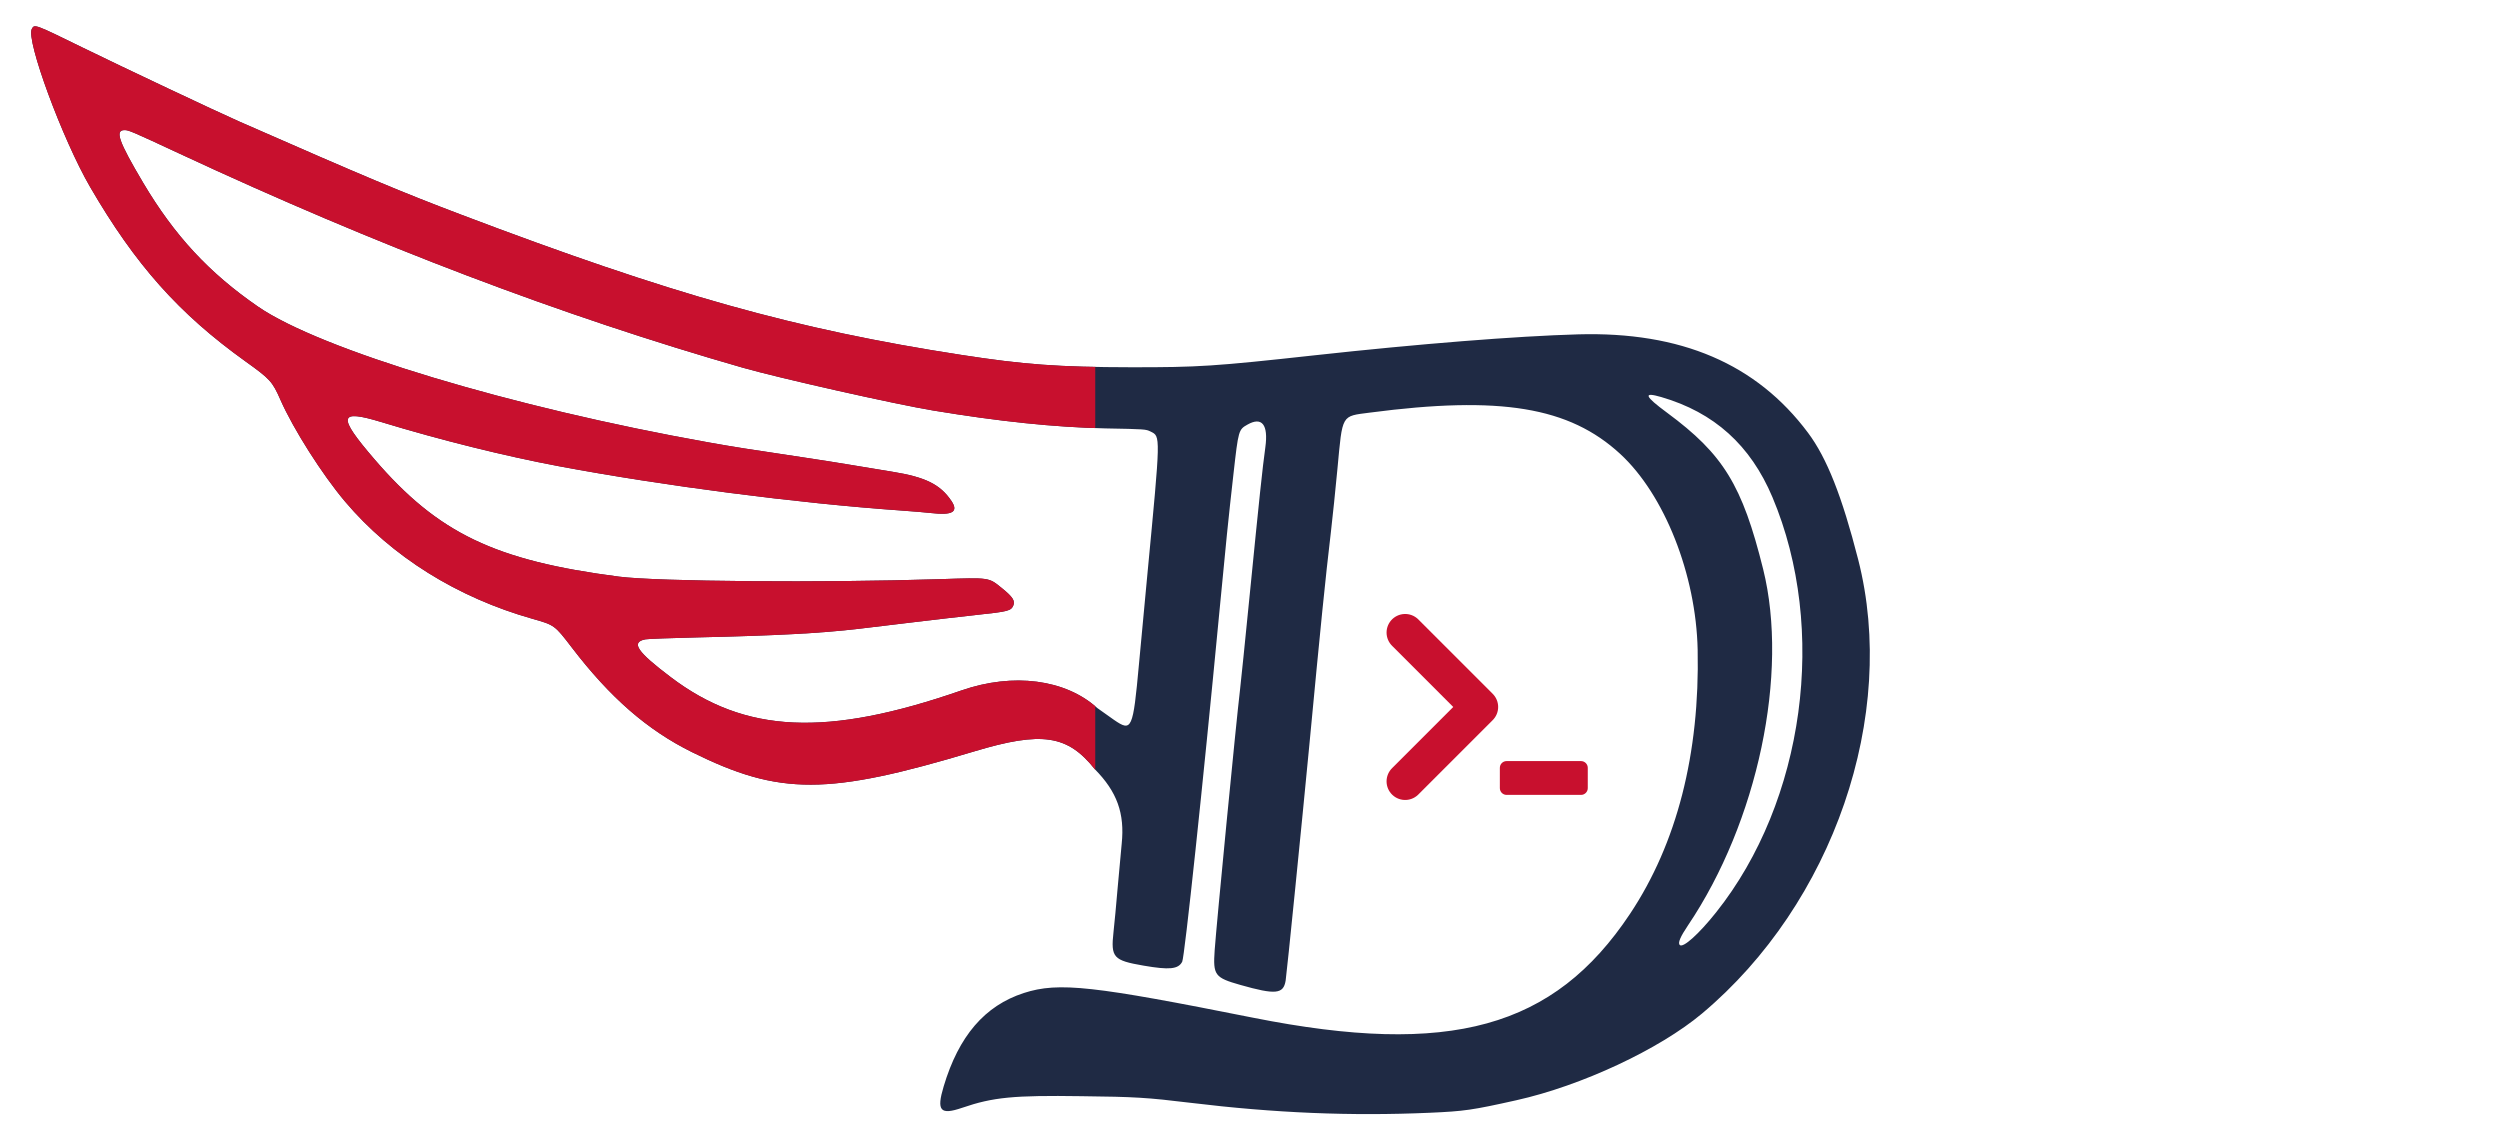
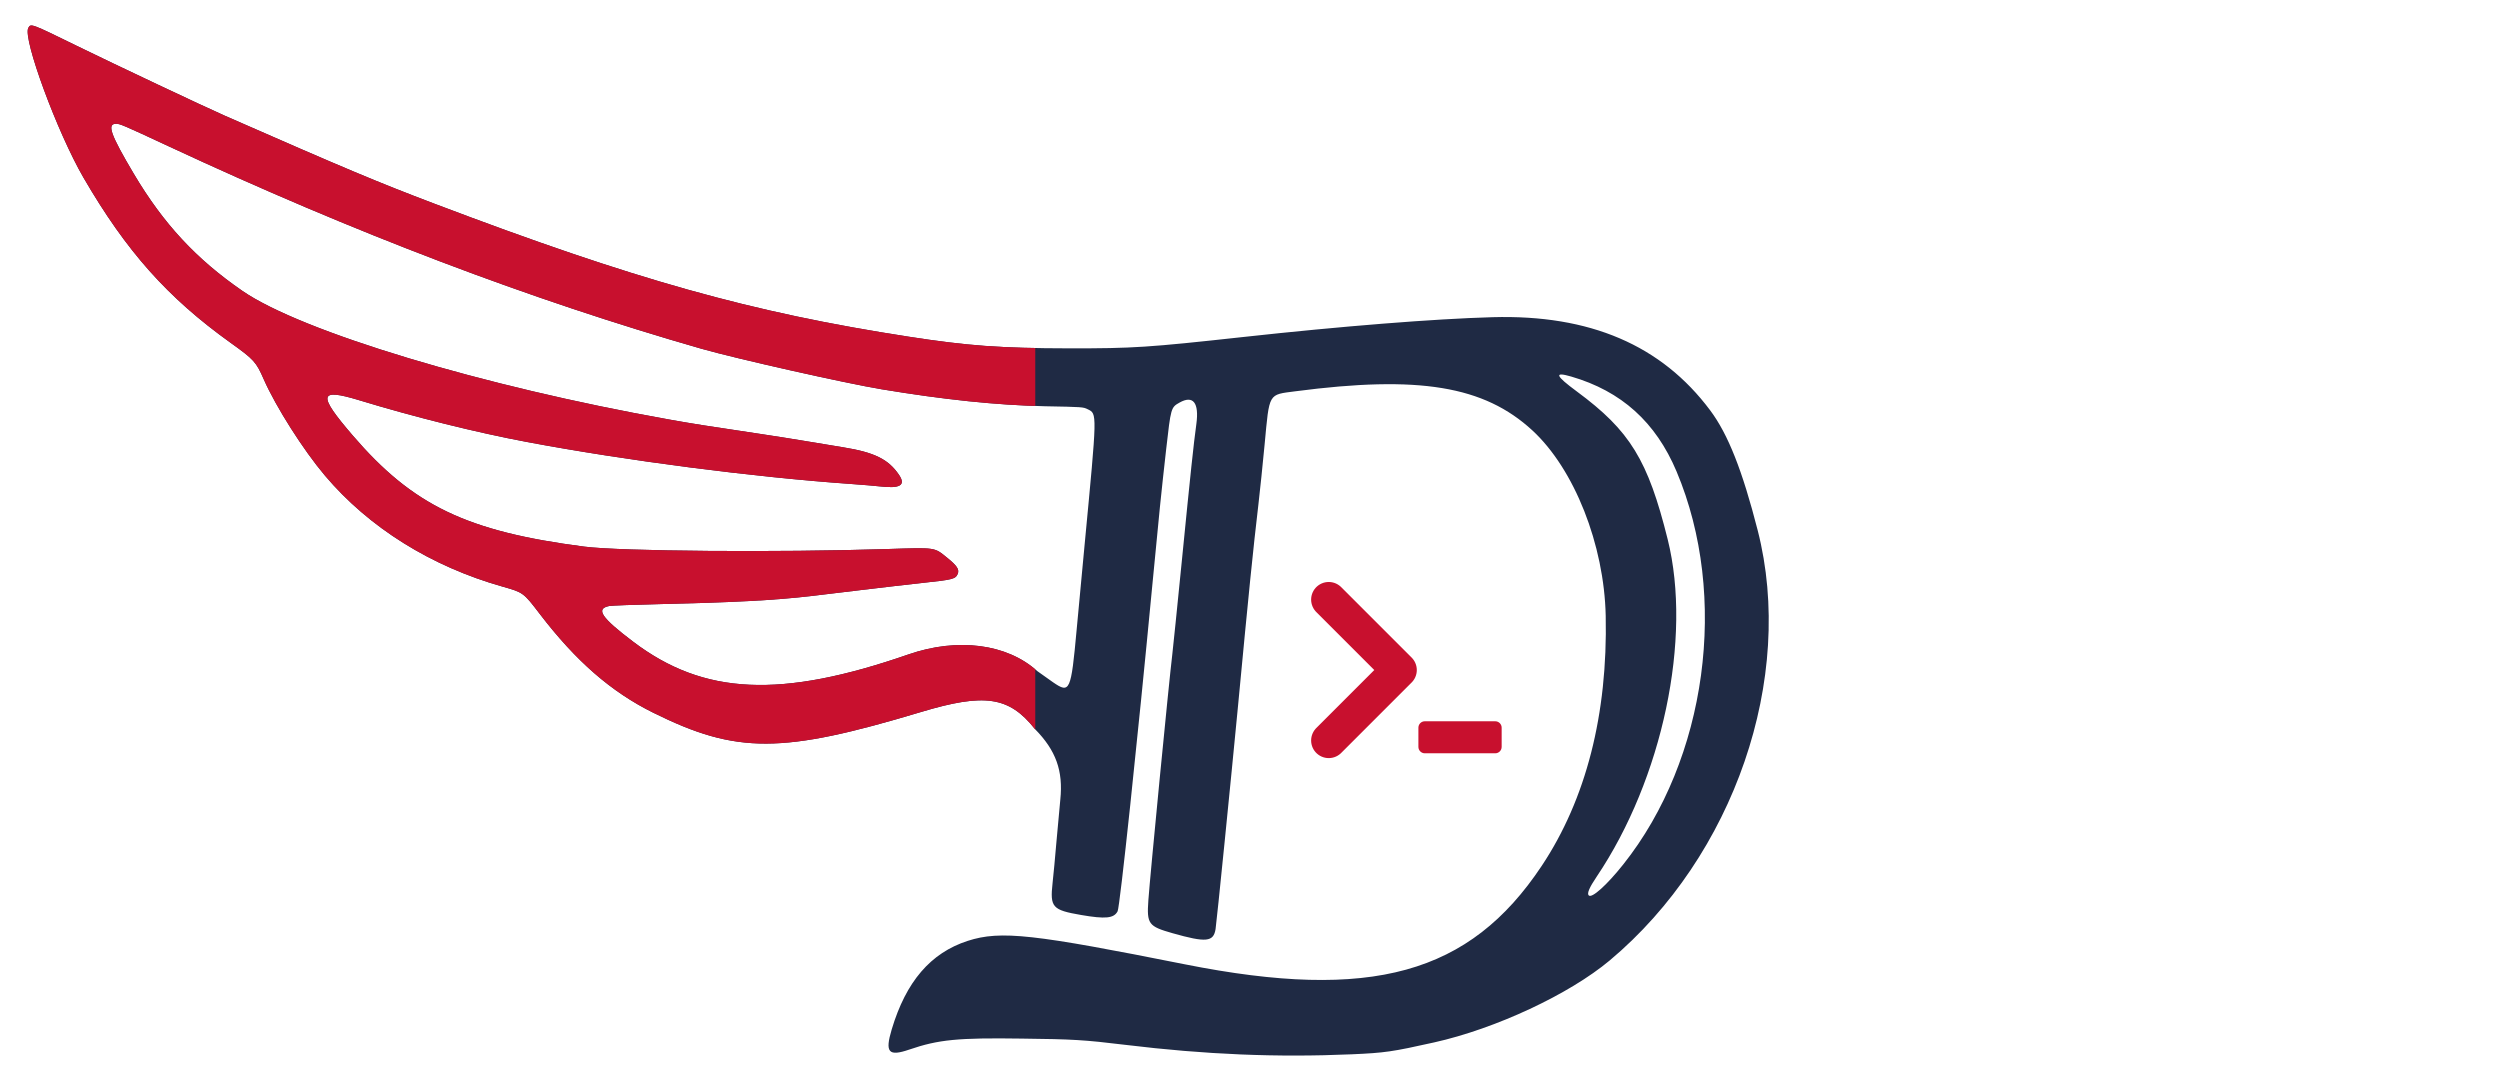
- <svg xmlns="http://www.w3.org/2000/svg" viewBox="62.2 34.3 627.4 286.5" width="590" height="269">
+ <svg xmlns="http://www.w3.org/2000/svg" viewBox="62.2 34.3 663.6 286.5" width="590" height="255">
  <defs>
    <clipPath id="wing">
      <path d="M52,24 H337 V250 H52 Z" />
    </clipPath>
  </defs>
  <path fill-rule="evenodd" fill="#1f2a44" d="M421.00,314.00 C429.80,313.61 431.70,313.34 442.85,310.85 C459.19,307.21 478.77,298.06 489.50,289.07 C522.51,261.39 538.79,214.06 528.76,174.91 C524.69,159.00 520.89,149.41 516.16,143.08 C503.23,125.76 484.20,117.61 458.38,118.34 C442.98,118.77 418.37,120.73 392.10,123.61 C366.95,126.37 362.98,126.63 346.00,126.61 C327.54,126.58 319.04,125.93 303.32,123.50 C261.66,117.07 230.71,108.39 177.50,88.21 C162.60,82.56 154.02,78.97 121.90,64.87 C116.71,62.60 92.28,51.06 82.60,46.32 C70.35,40.32 70.39,40.33 69.71,41.56 C68.18,44.29 77.41,69.33 84.37,81.31 C95.73,100.86 106.69,113.16 123.40,125.13 C129.62,129.58 130.18,130.19 132.21,134.82 C135.44,142.15 142.70,153.58 148.45,160.38 C160.12,174.18 176.62,184.49 195.61,189.86 C201.09,191.41 201.14,191.44 205.46,197.09 C215.07,209.65 224.43,217.80 235.60,223.33 C257.74,234.31 269.67,234.27 306.67,223.14 C323.57,218.06 330.06,219.02 336.90,227.65 C342.48,233.31 344.44,238.73 343.65,246.38 C343.44,248.44 342.98,253.44 342.63,257.50 C342.29,261.56 341.82,266.54 341.59,268.58 C340.89,274.97 341.53,275.70 349.12,277.01 C355.64,278.14 357.88,277.92 358.86,276.03 C359.46,274.87 364.09,231.31 368.13,188.88 C369.83,170.94 370.47,164.73 371.75,153.38 C372.99,142.40 373.02,142.28 375.29,141.01 C378.91,138.97 380.53,141.04 379.76,146.70 C379.02,152.09 378.25,159.38 375.87,183.38 C374.70,195.20 373.57,206.22 373.37,207.88 C372.44,215.59 367.46,266.75 367.02,273.13 C366.58,279.43 367.03,280.03 373.46,281.86 C382.34,284.38 384.31,284.19 384.86,280.77 C385.14,279.08 389.01,240.50 390.75,222.25 C393.75,190.59 394.79,180.33 396.25,167.88 C396.65,164.44 397.39,157.35 397.88,152.12 C399.18,138.27 398.78,138.96 406.04,138.01 C438.83,133.72 456.12,136.57 468.95,148.39 C480.09,158.66 488.02,178.72 488.42,197.62 C488.97,223.76 483.20,246.30 471.42,264.00 C452.30,292.74 426.18,299.95 376.75,290.12 C336.67,282.14 327.87,281.04 319.07,283.89 C309.23,287.08 302.70,294.68 298.90,307.38 C297.06,313.52 298.03,314.64 303.57,312.74 C311.31,310.09 316.45,309.58 333.50,309.83 C347.07,309.99 349.94,310.16 361.00,311.50 C382.15,314.07 401.21,314.86 421.00,314.00 Z M483.92,271.83 C483.40,271.32 484.05,269.77 486.00,266.88 C503.52,240.85 511.39,203.55 504.88,177.35 C499.63,156.23 494.88,148.49 480.75,138.05 C475.02,133.82 474.62,132.75 479.27,134.10 C492.57,137.97 501.70,146.19 507.22,159.28 C521.18,192.39 515.30,235.70 493.06,263.62 C488.70,269.10 484.74,272.65 483.92,271.83 Z M341.71,215.24 C340.70,214.55 338.81,213.21 337.51,212.26 C329.49,205.03 316.39,203.33 303.38,207.84 C269.46,219.61 249.04,218.68 230.30,204.50 C221.78,198.06 220.22,195.73 223.92,195.00 C224.57,194.88 230.46,194.66 237.00,194.51 C256.71,194.07 267.99,193.47 277.50,192.36 C279.26,192.15 285.29,191.43 290.90,190.75 C296.51,190.07 303.80,189.23 307.10,188.87 C315.13,188.02 315.82,187.84 316.41,186.49 C316.90,185.33 316.25,184.33 313.66,182.23 C310.14,179.38 310.73,179.47 297.80,179.88 C268.63,180.82 226.94,180.48 217.30,179.24 C186.09,175.20 171.82,168.35 155.80,149.70 C146.47,138.84 146.78,137.12 157.50,140.37 C172.38,144.90 188.64,148.94 202.10,151.47 C228.32,156.40 262.32,160.81 288.20,162.62 C291.22,162.84 294.65,163.12 295.80,163.26 C301.13,163.88 302.68,162.94 300.85,160.22 C298.05,156.06 294.34,154.22 286.00,152.87 C282.98,152.38 278.21,151.59 275.40,151.12 C272.59,150.65 267.65,149.86 264.40,149.38 C249.07,147.09 246.24,146.64 239.78,145.49 C190.37,136.69 142.25,122.19 126.53,111.35 C114.27,102.90 105.58,93.53 97.70,80.25 C91.52,69.82 90.52,67.00 93.02,67.00 C94.06,67.00 94.86,67.34 106.97,72.98 C156.42,96.02 202.98,113.70 248.40,126.72 C257.61,129.35 286.68,135.90 296.24,137.48 C312.83,140.23 326.61,141.68 339.54,141.98 C349.58,142.17 349.71,142.18 350.91,142.77 C353.45,144.03 353.46,143.37 350.11,178.62 C349.36,186.60 348.40,196.78 347.99,201.25 C346.48,217.71 346.20,218.32 341.71,215.24 Z" />
  <path fill-rule="evenodd" fill="#c8102e" clip-path="url(#wing)" d="M421.00,314.00 C429.80,313.61 431.70,313.34 442.85,310.85 C459.19,307.21 478.77,298.06 489.50,289.07 C522.51,261.39 538.79,214.06 528.76,174.91 C524.69,159.00 520.89,149.41 516.16,143.08 C503.23,125.76 484.20,117.61 458.38,118.34 C442.98,118.77 418.37,120.73 392.10,123.61 C366.95,126.37 362.98,126.63 346.00,126.61 C327.54,126.58 319.04,125.93 303.32,123.50 C261.66,117.07 230.71,108.39 177.50,88.21 C162.60,82.56 154.02,78.97 121.90,64.87 C116.71,62.60 92.28,51.06 82.60,46.32 C70.35,40.32 70.39,40.33 69.71,41.56 C68.18,44.29 77.41,69.33 84.37,81.31 C95.73,100.86 106.69,113.16 123.40,125.13 C129.62,129.58 130.18,130.19 132.21,134.82 C135.44,142.15 142.70,153.58 148.45,160.38 C160.12,174.18 176.62,184.49 195.61,189.86 C201.09,191.41 201.14,191.44 205.46,197.09 C215.07,209.65 224.43,217.80 235.60,223.33 C257.74,234.31 269.67,234.27 306.67,223.14 C323.57,218.06 330.06,219.02 336.90,227.65 C342.48,233.31 344.44,238.73 343.65,246.38 C343.44,248.44 342.98,253.44 342.63,257.50 C342.29,261.56 341.82,266.54 341.59,268.58 C340.89,274.97 341.53,275.70 349.12,277.01 C355.64,278.14 357.88,277.92 358.86,276.03 C359.46,274.87 364.09,231.31 368.13,188.88 C369.83,170.94 370.47,164.73 371.75,153.38 C372.99,142.40 373.02,142.28 375.29,141.01 C378.91,138.97 380.53,141.04 379.76,146.70 C379.02,152.09 378.25,159.38 375.87,183.38 C374.70,195.20 373.57,206.22 373.37,207.88 C372.44,215.59 367.46,266.75 367.02,273.13 C366.58,279.43 367.03,280.03 373.46,281.86 C382.34,284.38 384.31,284.19 384.86,280.77 C385.14,279.08 389.01,240.50 390.75,222.25 C393.75,190.59 394.79,180.33 396.25,167.88 C396.65,164.44 397.39,157.35 397.88,152.12 C399.18,138.27 398.78,138.96 406.04,138.01 C438.83,133.72 456.12,136.57 468.95,148.39 C480.09,158.66 488.02,178.72 488.42,197.62 C488.97,223.76 483.20,246.30 471.42,264.00 C452.30,292.74 426.18,299.95 376.75,290.12 C336.67,282.14 327.87,281.04 319.07,283.89 C309.23,287.08 302.70,294.68 298.90,307.38 C297.06,313.52 298.03,314.64 303.57,312.74 C311.31,310.09 316.45,309.58 333.50,309.83 C347.07,309.99 349.94,310.16 361.00,311.50 C382.15,314.07 401.21,314.86 421.00,314.00 Z M483.92,271.83 C483.40,271.32 484.05,269.77 486.00,266.88 C503.52,240.85 511.39,203.55 504.88,177.35 C499.63,156.23 494.88,148.49 480.75,138.05 C475.02,133.82 474.62,132.75 479.27,134.10 C492.57,137.97 501.70,146.19 507.22,159.28 C521.18,192.39 515.30,235.70 493.06,263.62 C488.70,269.10 484.74,272.65 483.92,271.83 Z M341.71,215.24 C340.70,214.55 338.81,213.21 337.51,212.26 C329.49,205.03 316.39,203.33 303.38,207.84 C269.46,219.61 249.04,218.68 230.30,204.50 C221.78,198.06 220.22,195.73 223.92,195.00 C224.57,194.88 230.46,194.66 237.00,194.51 C256.71,194.07 267.99,193.47 277.50,192.36 C279.26,192.15 285.29,191.43 290.90,190.75 C296.51,190.07 303.80,189.23 307.10,188.87 C315.13,188.02 315.82,187.84 316.41,186.49 C316.90,185.33 316.25,184.33 313.66,182.23 C310.14,179.38 310.73,179.47 297.80,179.88 C268.63,180.82 226.94,180.48 217.30,179.24 C186.09,175.20 171.82,168.35 155.80,149.70 C146.47,138.84 146.78,137.12 157.50,140.37 C172.38,144.90 188.64,148.94 202.10,151.47 C228.32,156.40 262.32,160.81 288.20,162.62 C291.22,162.84 294.65,163.12 295.80,163.26 C301.13,163.88 302.68,162.94 300.85,160.22 C298.05,156.06 294.34,154.22 286.00,152.87 C282.98,152.38 278.21,151.59 275.40,151.12 C272.59,150.65 267.65,149.86 264.40,149.38 C249.07,147.09 246.24,146.64 239.78,145.49 C190.37,136.69 142.25,122.19 126.53,111.35 C114.27,102.90 105.58,93.53 97.70,80.25 C91.52,69.82 90.52,67.00 93.02,67.00 C94.06,67.00 94.86,67.34 106.97,72.98 C156.42,96.02 202.98,113.70 248.40,126.72 C257.61,129.35 286.68,135.90 296.24,137.48 C312.83,140.23 326.61,141.68 339.54,141.98 C349.58,142.17 349.71,142.18 350.91,142.77 C353.45,144.03 353.46,143.37 350.11,178.62 C349.36,186.60 348.40,196.78 347.99,201.25 C346.48,217.71 346.20,218.32 341.71,215.24 Z" />
  <g transform="translate(437,212) scale(0.85)">
    <path fill="none" stroke="#c8102e" stroke-width="11" stroke-linecap="round" stroke-linejoin="round" d="M-26,-22 L-4,0 L-26,22" />
    <rect x="2" y="16" width="26" height="10" rx="2" fill="#c8102e" />
  </g>
</svg>
